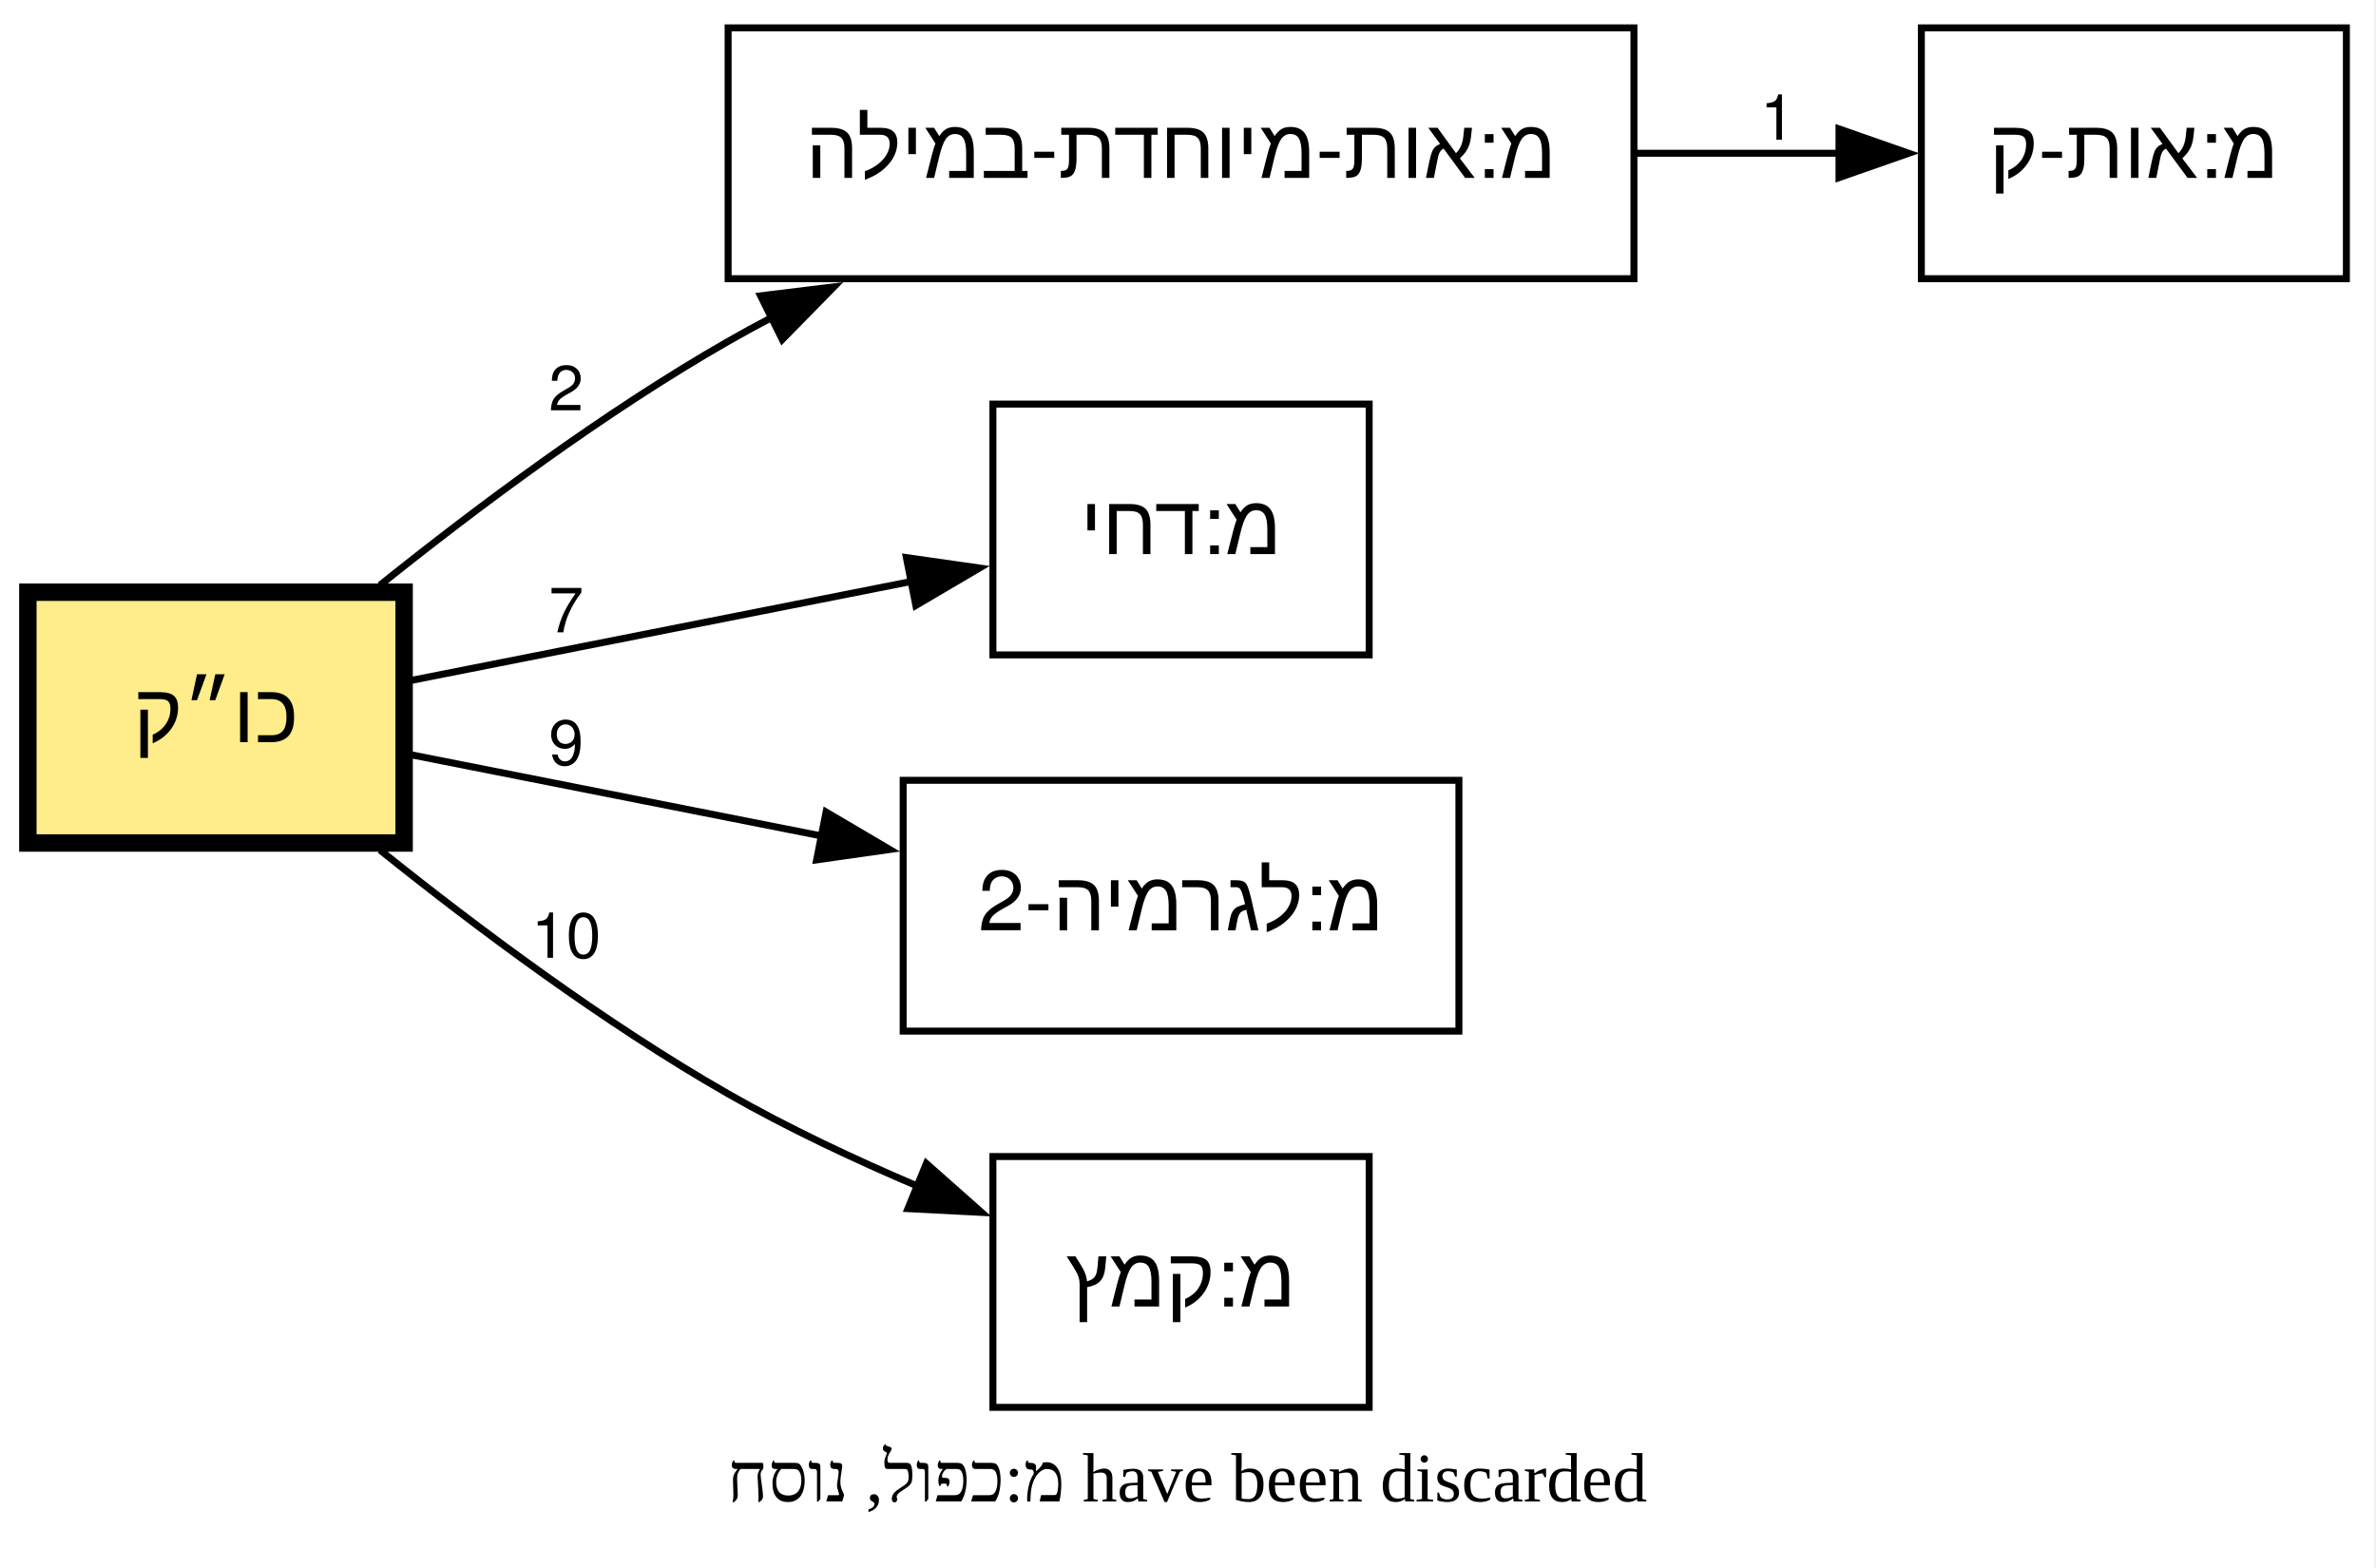
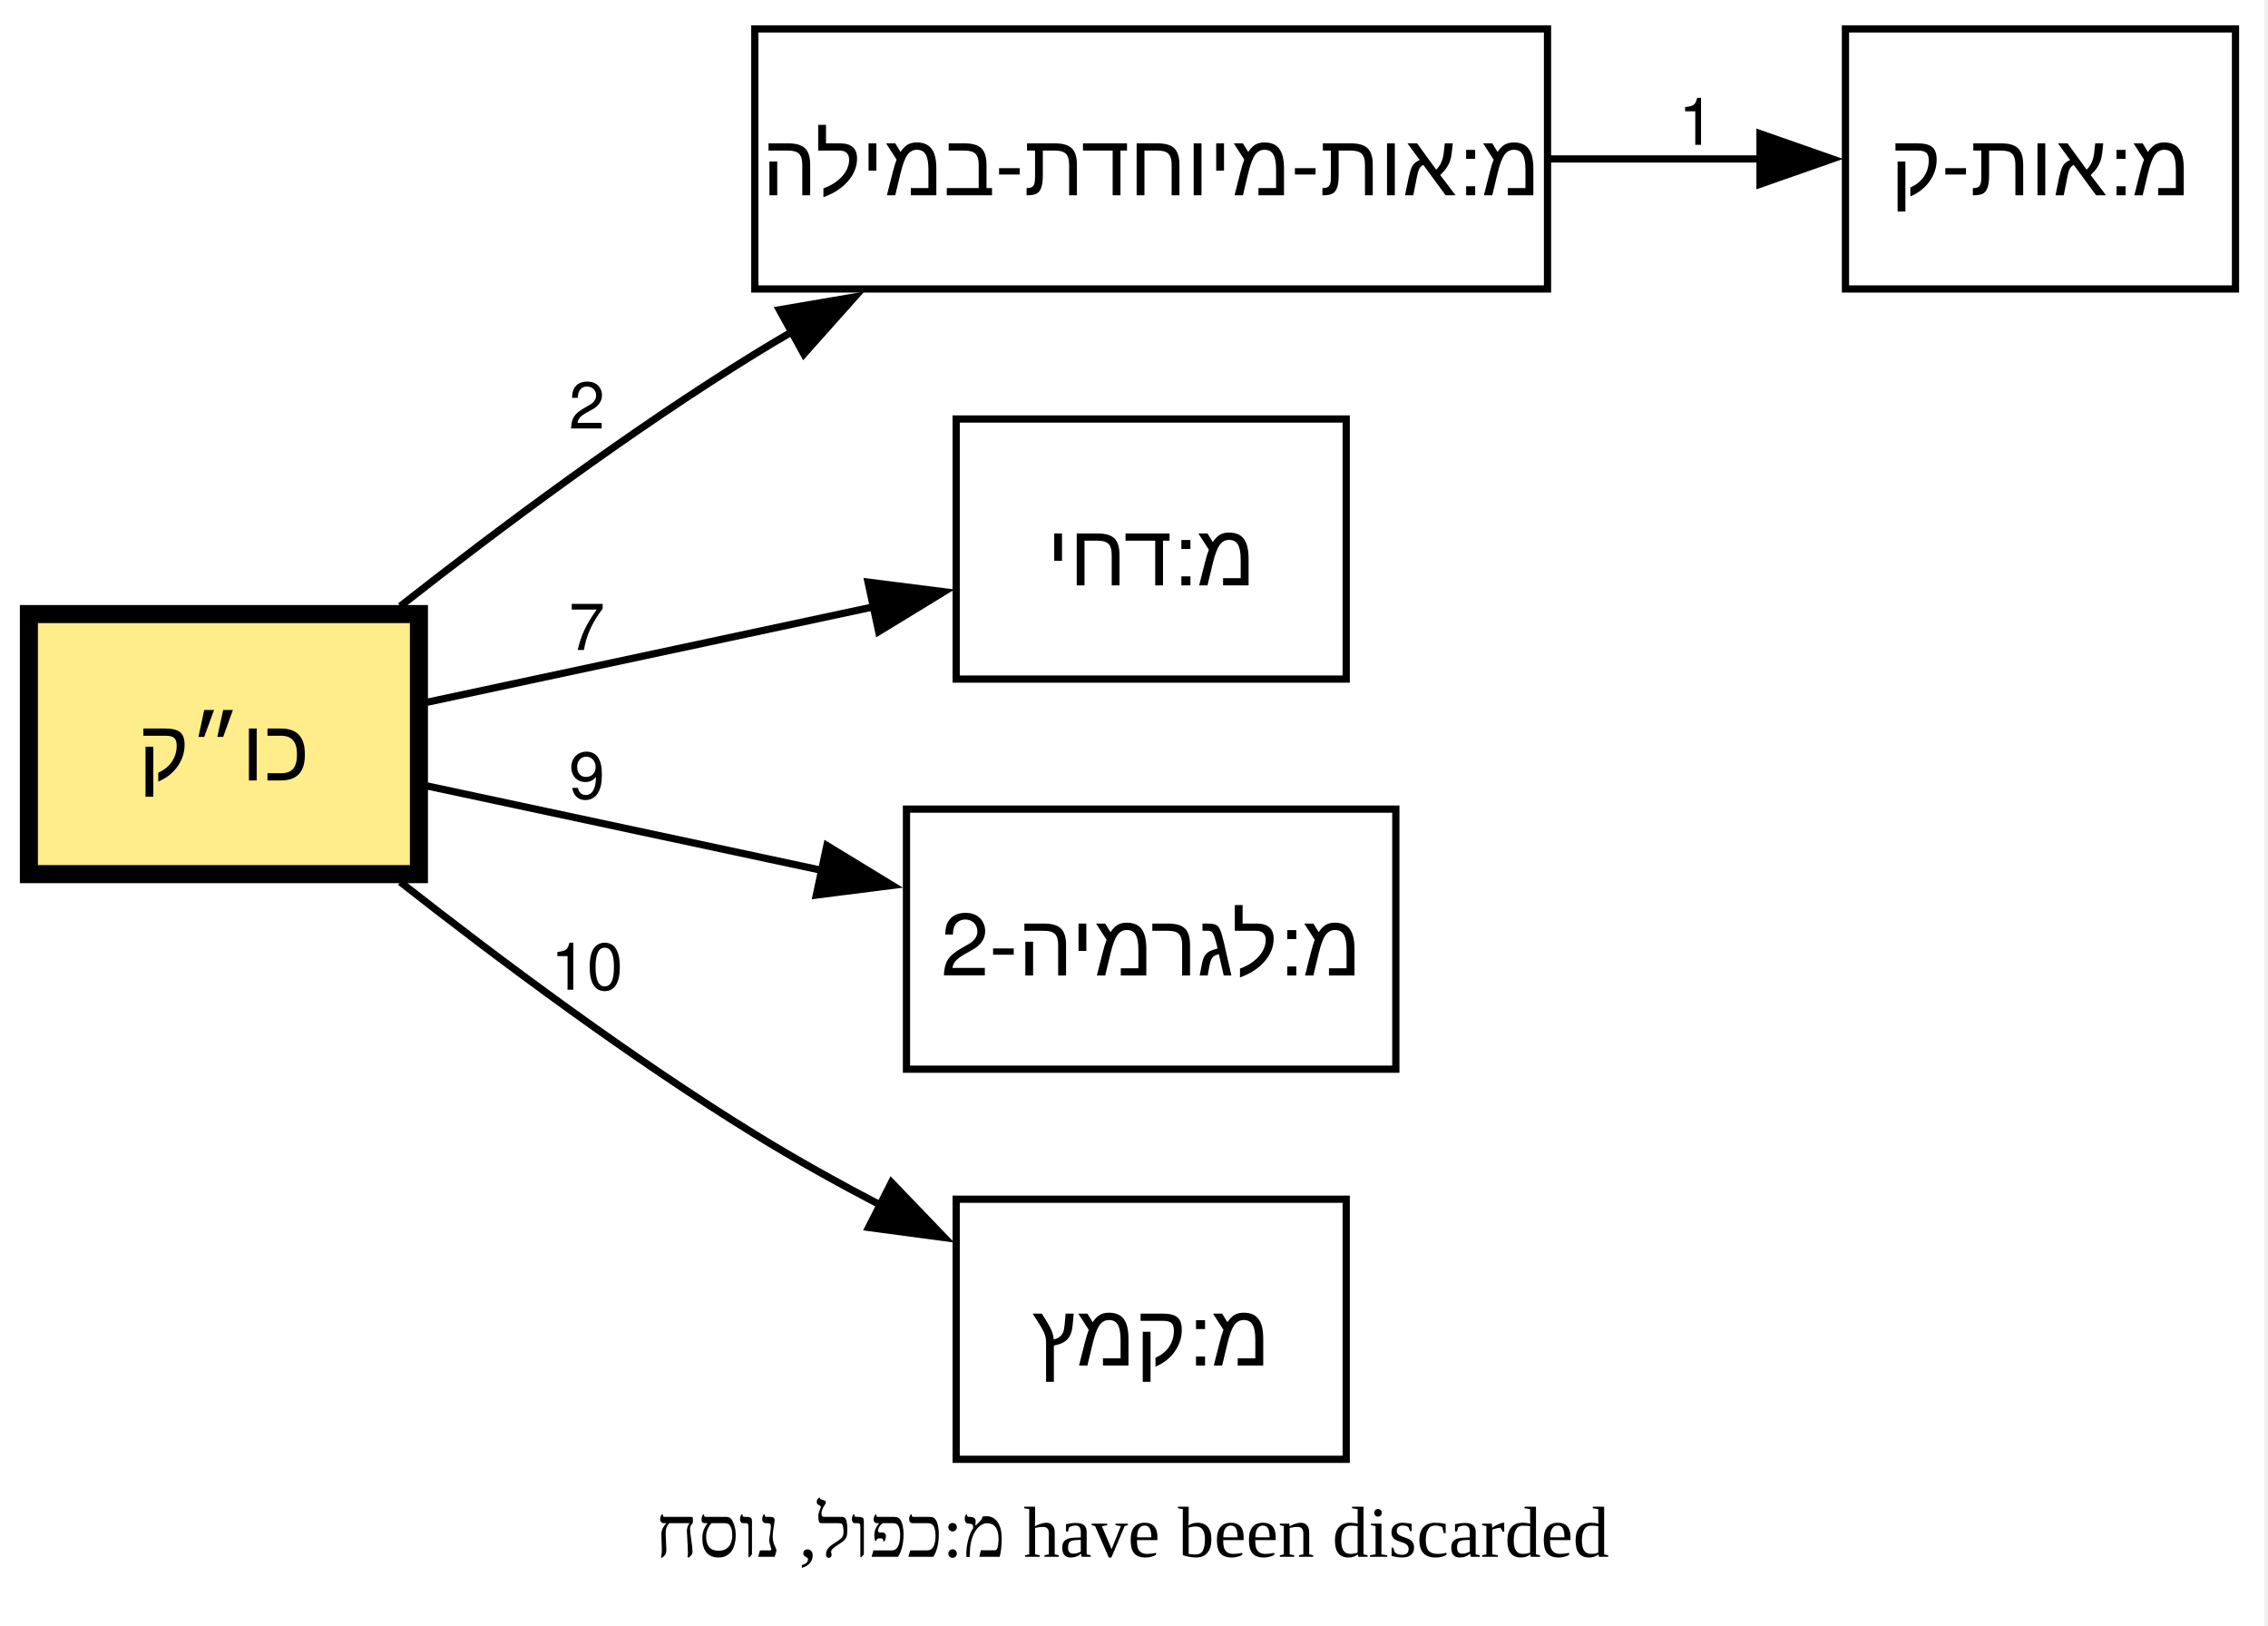
- <svg xmlns="http://www.w3.org/2000/svg" width="341pt" height="225pt" viewBox="0.00 0.00 341.00 225.00">
+ <svg xmlns="http://www.w3.org/2000/svg" width="314pt" height="225pt" viewBox="0.00 0.00 314.00 225.00">
  <g id="graph0" class="graph" transform="scale(1 1) rotate(0) translate(4 221.25)">
-     <polygon fill="white" stroke="none" points="-4,4 -4,-221.25 336.75,-221.25 336.75,4 -4,4" />
-     <text xml:space="preserve" text-anchor="middle" x="166.38" y="-5.75" font-family="Times New Roman,serif" font-size="10.00">מ:כפול, נוסח have been discarded</text>
+     <polygon fill="white" stroke="none" points="-4,4 -4,-221.25 309.5,-221.25 309.5,4 -4,4" />
+     <text xml:space="preserve" text-anchor="middle" x="152.75" y="-5.75" font-family="Times New Roman,serif" font-size="10.00">מ:כפול, נוסח have been discarded</text>
    <g id="node1" class="node">
      <polygon fill="#ffec8b" stroke="black" stroke-width="2.5" points="54,-136.25 0,-136.25 0,-100.25 54,-100.25 54,-136.25" />
-       <text xml:space="preserve" text-anchor="middle" x="27" y="-114.72" font-family="SBL Hebrew,Helvetica" font-size="12.00">כו״ק</text>
+       <text xml:space="preserve" text-anchor="middle" x="27" y="-113.22" font-family="SBL Hebrew,Helvetica" font-size="12.00">כו״ק</text>
    </g>
    <g id="node2" class="node">
-       <polygon fill="none" stroke="black" points="230.5,-217.25 100.5,-217.25 100.5,-181.25 230.5,-181.25 230.5,-217.25" />
-       <text xml:space="preserve" text-anchor="middle" x="165.5" y="-195.72" font-family="SBL Hebrew,Helvetica" font-size="12.00">מ:אות-מיוחדת-במילה</text>
+       <polygon fill="none" stroke="black" points="210.25,-217.25 100.5,-217.25 100.5,-181.25 210.25,-181.25 210.25,-217.25" />
+       <text xml:space="preserve" text-anchor="middle" x="155.38" y="-194.22" font-family="SBL Hebrew,Helvetica" font-size="12.00">מ:אות-מיוחדת-במילה</text>
    </g>
    <g id="edge1" class="edge">
-       <path fill="none" stroke="black" d="M50.53,-137.25C64.37,-148.35 82.79,-162.12 100.5,-172.25 102.54,-173.42 104.65,-174.57 106.79,-175.69" />
-       <polygon fill="black" stroke="black" points="105.16,-178.79 115.68,-180.08 108.27,-172.52 105.16,-178.79" />
-       <text xml:space="preserve" text-anchor="middle" x="77.25" y="-162.34" font-family="Helvetica,sans-Serif" font-size="9.00">2</text>
+       <path fill="none" stroke="black" d="M51.42,-137.34C65.27,-148.21 83.4,-161.71 100.5,-172.25 102.3,-173.36 104.16,-174.47 106.05,-175.56" />
+       <polygon fill="black" stroke="black" points="103.9,-178.37 114.34,-180.15 107.29,-172.24 103.9,-178.37" />
+       <text xml:space="preserve" text-anchor="middle" x="77.25" y="-161.93" font-family="Helvetica,sans-Serif" font-size="9.00">2</text>
    </g>
    <g id="node3" class="node">
-       <polygon fill="none" stroke="black" points="192.5,-163.25 138.5,-163.25 138.5,-127.25 192.5,-127.25 192.5,-163.25" />
-       <text xml:space="preserve" text-anchor="middle" x="165.5" y="-141.72" font-family="SBL Hebrew,Helvetica" font-size="12.00">מ:דחי</text>
+       <polygon fill="none" stroke="black" points="182.38,-163.25 128.38,-163.25 128.38,-127.25 182.38,-127.25 182.38,-163.25" />
+       <text xml:space="preserve" text-anchor="middle" x="155.38" y="-140.22" font-family="SBL Hebrew,Helvetica" font-size="12.00">מ:דחי</text>
    </g>
    <g id="edge2" class="edge">
-       <path fill="none" stroke="black" d="M54.97,-123.58C75.57,-127.66 104.22,-133.33 127.05,-137.84" />
-       <polygon fill="black" stroke="black" points="126.08,-141.22 136.57,-139.72 127.44,-134.35 126.08,-141.22" />
-       <text xml:space="preserve" text-anchor="middle" x="77.25" y="-130.49" font-family="Helvetica,sans-Serif" font-size="9.00">7</text>
+       <path fill="none" stroke="black" d="M55.11,-124.04C73.18,-127.9 97.16,-133.03 117.03,-137.27" />
+       <polygon fill="black" stroke="black" points="116.18,-140.67 126.69,-139.34 117.65,-133.82 116.18,-140.67" />
+       <text xml:space="preserve" text-anchor="middle" x="77.25" y="-131.28" font-family="Helvetica,sans-Serif" font-size="9.00">7</text>
    </g>
    <g id="node4" class="node">
-       <polygon fill="none" stroke="black" points="205.38,-109.25 125.62,-109.25 125.62,-73.25 205.38,-73.25 205.38,-109.25" />
-       <text xml:space="preserve" text-anchor="middle" x="165.5" y="-87.72" font-family="SBL Hebrew,Helvetica" font-size="12.00">מ:לגרמיה-2</text>
+       <polygon fill="none" stroke="black" points="189.25,-109.25 121.5,-109.25 121.5,-73.25 189.25,-73.25 189.25,-109.25" />
+       <text xml:space="preserve" text-anchor="middle" x="155.38" y="-86.22" font-family="SBL Hebrew,Helvetica" font-size="12.00">מ:לגרמיה-2</text>
    </g>
    <g id="edge3" class="edge">
-       <path fill="none" stroke="black" d="M54.97,-112.92C71.8,-109.59 94.01,-105.19 114.02,-101.24" />
-       <polygon fill="black" stroke="black" points="114.56,-104.7 123.69,-99.32 113.2,-97.83 114.56,-104.7" />
-       <text xml:space="preserve" text-anchor="middle" x="77.25" y="-111.47" font-family="Helvetica,sans-Serif" font-size="9.00">9</text>
+       <path fill="none" stroke="black" d="M55.11,-112.46C71.09,-109.04 91.69,-104.64 109.98,-100.73" />
+       <polygon fill="black" stroke="black" points="110.48,-104.21 119.53,-98.69 109.02,-97.36 110.48,-104.21" />
+       <text xml:space="preserve" text-anchor="middle" x="77.25" y="-110.7" font-family="Helvetica,sans-Serif" font-size="9.00">9</text>
    </g>
    <g id="node5" class="node">
-       <polygon fill="none" stroke="black" points="192.5,-55.25 138.5,-55.25 138.5,-19.25 192.5,-19.25 192.5,-55.25" />
-       <text xml:space="preserve" text-anchor="middle" x="165.5" y="-33.73" font-family="SBL Hebrew,Helvetica" font-size="12.00">מ:קמץ</text>
+       <polygon fill="none" stroke="black" points="182.38,-55.25 128.38,-55.25 128.38,-19.25 182.38,-19.25 182.38,-55.25" />
+       <text xml:space="preserve" text-anchor="middle" x="155.38" y="-32.23" font-family="SBL Hebrew,Helvetica" font-size="12.00">מ:קמץ</text>
    </g>
    <g id="edge4" class="edge">
-       <path fill="none" stroke="black" d="M50.53,-99.25C64.37,-88.15 82.79,-74.38 100.5,-64.25 109.08,-59.34 118.72,-54.81 127.87,-50.92" />
-       <polygon fill="black" stroke="black" points="128.95,-54.25 136.88,-47.23 126.3,-47.77 128.95,-54.25" />
-       <text xml:space="preserve" text-anchor="middle" x="77.25" y="-83.78" font-family="Helvetica,sans-Serif" font-size="9.00">10</text>
+       <path fill="none" stroke="black" d="M51.42,-99.16C65.27,-88.29 83.4,-74.79 100.5,-64.25 106.09,-60.8 112.18,-57.42 118.19,-54.28" />
+       <polygon fill="black" stroke="black" points="119.42,-57.58 126.76,-49.94 116.26,-51.34 119.42,-57.58" />
+       <text xml:space="preserve" text-anchor="middle" x="77.25" y="-84.26" font-family="Helvetica,sans-Serif" font-size="9.00">10</text>
    </g>
    <g id="node6" class="node">
-       <polygon fill="none" stroke="black" points="332.75,-217.25 271.75,-217.25 271.75,-181.25 332.75,-181.25 332.75,-217.25" />
-       <text xml:space="preserve" text-anchor="middle" x="302.25" y="-195.72" font-family="SBL Hebrew,Helvetica" font-size="12.00">מ:אות-ק</text>
+       <polygon fill="none" stroke="black" points="305.5,-217.25 251.5,-217.25 251.5,-181.25 305.5,-181.25 305.5,-217.25" />
+       <text xml:space="preserve" text-anchor="middle" x="278.5" y="-194.22" font-family="SBL Hebrew,Helvetica" font-size="12.00">מ:אות-ק</text>
    </g>
    <g id="edge5" class="edge">
-       <path fill="none" stroke="black" d="M230.72,-199.25C240.73,-199.25 250.83,-199.25 260.14,-199.25" />
-       <polygon fill="black" stroke="black" points="259.93,-202.75 269.93,-199.25 259.93,-195.75 259.93,-202.75" />
-       <text xml:space="preserve" text-anchor="middle" x="251.12" y="-201.2" font-family="Helvetica,sans-Serif" font-size="9.00">1</text>
+       <path fill="none" stroke="black" d="M210.56,-199.25C220.48,-199.25 230.63,-199.25 239.93,-199.25" />
+       <polygon fill="black" stroke="black" points="239.67,-202.75 249.67,-199.25 239.67,-195.75 239.67,-202.75" />
+       <text xml:space="preserve" text-anchor="middle" x="230.88" y="-201.2" font-family="Helvetica,sans-Serif" font-size="9.00">1</text>
    </g>
  </g>
</svg>
